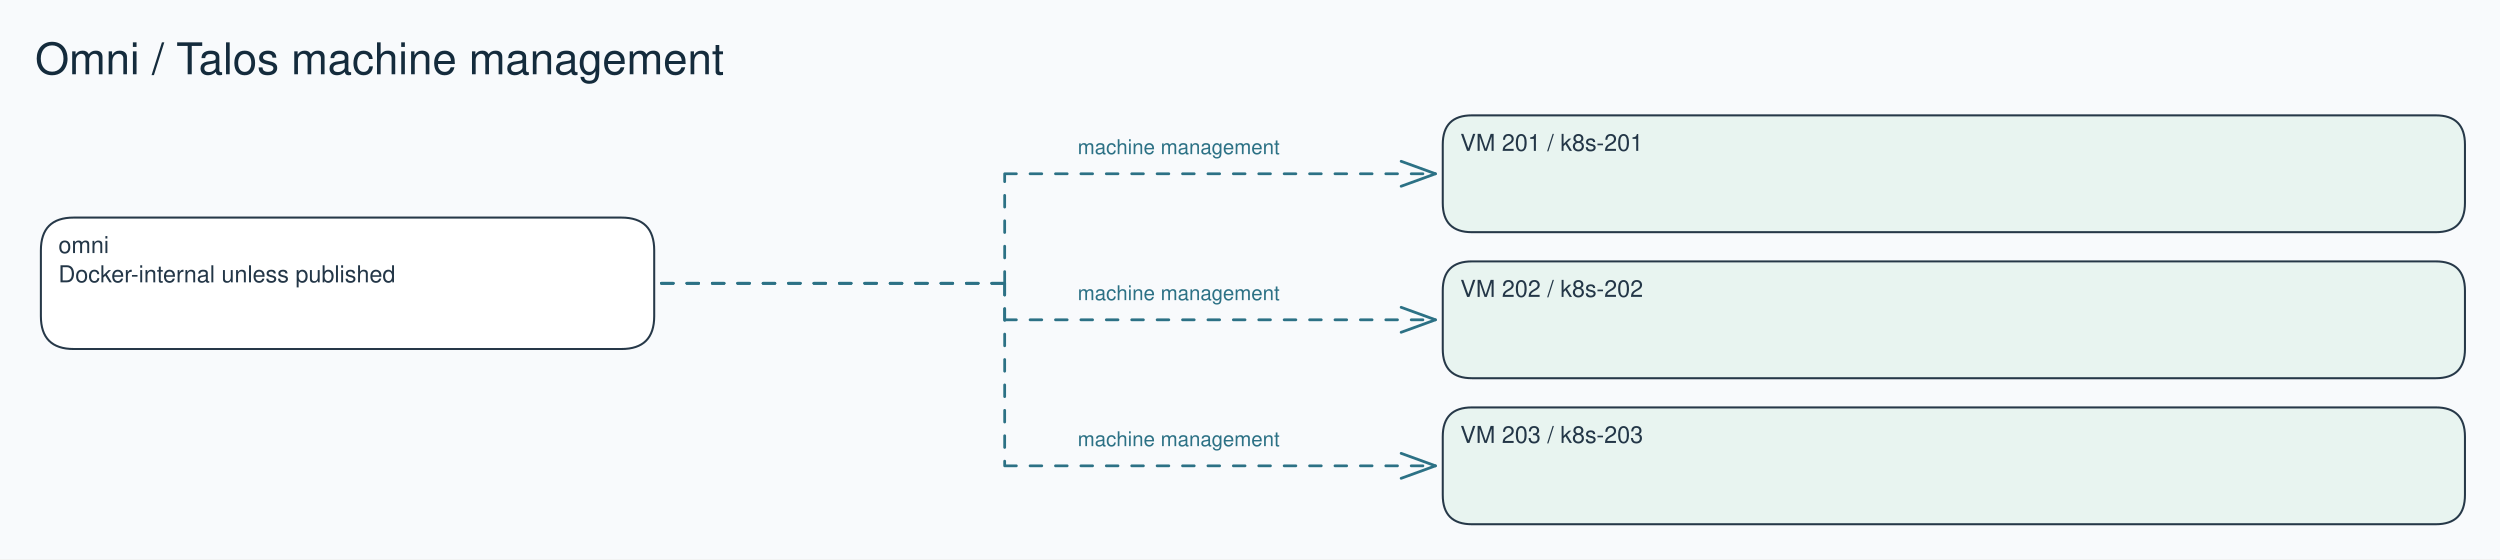
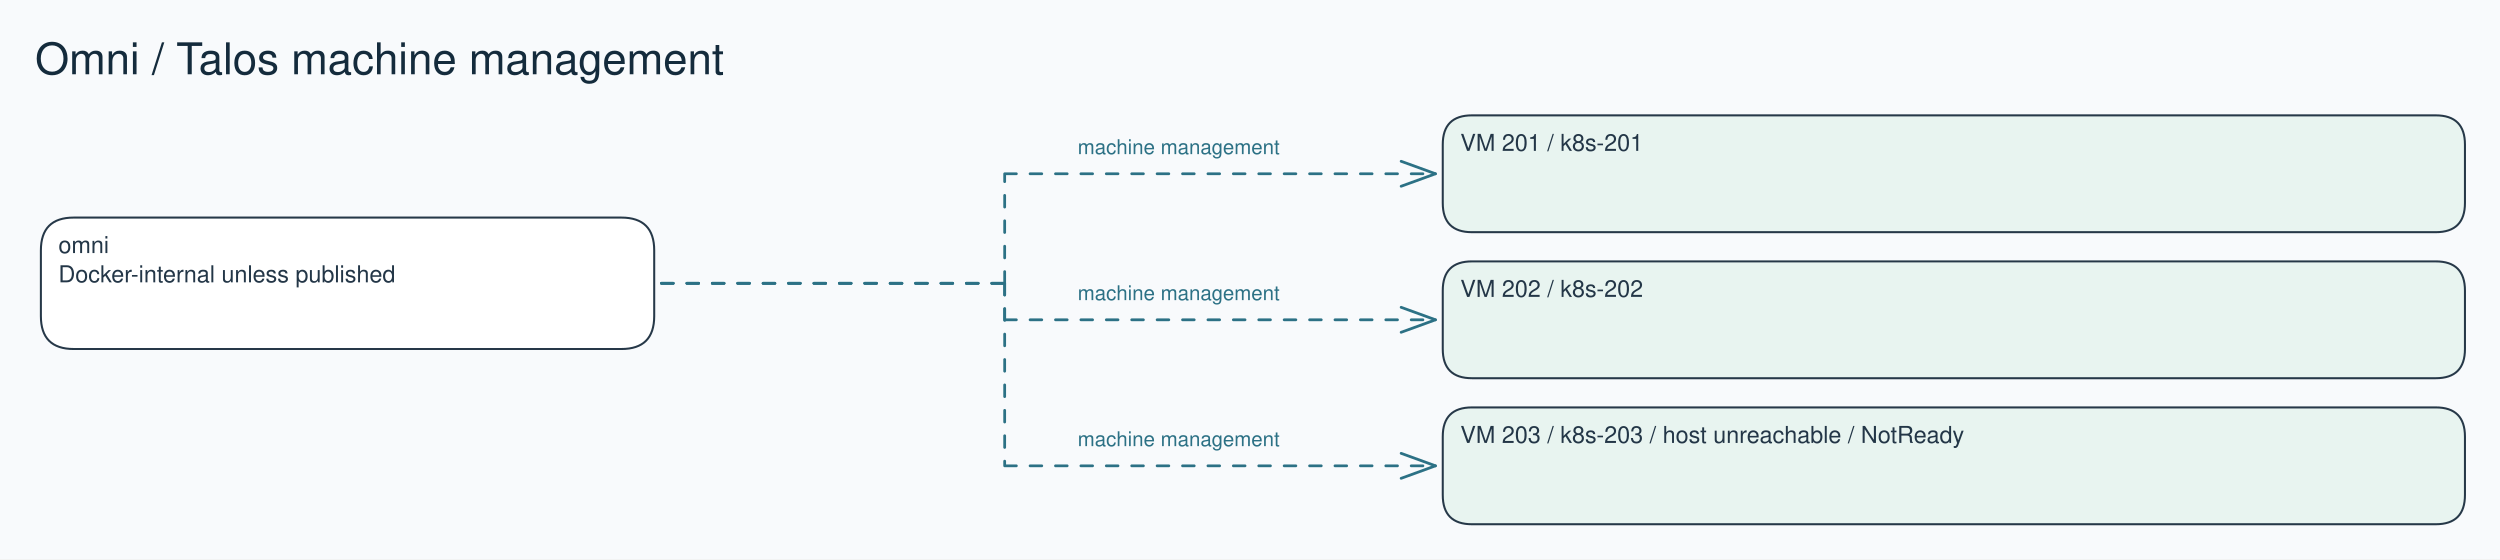
<svg xmlns="http://www.w3.org/2000/svg" version="1.1" viewBox="0 0 1712 383" width="1712" height="383">
  <defs>
    <style class="style-fonts">
      </style>
  </defs>
  <rect x="0" y="0" width="1712" height="383" fill="#f8fafc" />
  <g transform="translate(24 24) rotate(0 269.7 18.75)">
    <text x="0" y="26.851" font-family="Helvetica, sans-serif, Segoe UI Emoji" font-size="30px" fill="#142b3c" text-anchor="start" style="white-space: pre;" direction="ltr" dominant-baseline="alphabetic">Omni / Talos machine management</text>
  </g>
  <g stroke-linecap="round" transform="translate(28 149) rotate(0 210 45)">
    <path d="M22.5 0 C118.77 0, 215.03 0, 397.5 0 C412.5 0, 420 7.5, 420 22.5 C420 37.7, 420 52.9, 420 67.5 C420 82.5, 412.5 90, 397.5 90 C309.68 90, 221.87 90, 22.5 90 C7.5 90, 0 82.5, 0 67.5 C0 50.35, 0 33.21, 0 22.5 C0 7.5, 7.5 0, 22.5 0" stroke="none" stroke-width="0" fill="#ffffff" />
    <path d="M22.5 0 C119.59 0, 216.68 0, 397.5 0 M22.5 0 C148.11 0, 273.73 0, 397.5 0 M397.5 0 C412.5 0, 420 7.5, 420 22.5 M397.5 0 C412.5 0, 420 7.5, 420 22.5 M420 22.5 C420 37.47, 420 52.44, 420 67.5 M420 22.5 C420 36.32, 420 50.15, 420 67.5 M420 67.5 C420 82.5, 412.5 90, 397.5 90 M420 67.5 C420 82.5, 412.5 90, 397.5 90 M397.5 90 C263.83 90, 130.16 90, 22.5 90 M397.5 90 C287.33 90, 177.16 90, 22.5 90 M22.5 90 C7.5 90, 0 82.5, 0 67.5 M22.5 90 C7.5 90, 0 82.5, 0 67.5 M0 67.5 C0 55.69, 0 43.88, 0 22.5 M0 67.5 C0 54.56, 0 41.62, 0 22.5 M0 22.5 C0 7.5, 7.5 0, 22.5 0 M0 22.5 C0 7.5, 7.5 0, 22.5 0" stroke="#263848" stroke-width="1.4" fill="none" />
  </g>
  <g transform="translate(40 159) rotate(0 198 35)">
    <text x="0" y="14.32" font-family="Helvetica, sans-serif, Segoe UI Emoji" font-size="16px" fill="#233647" text-anchor="start" style="white-space: pre;" direction="ltr" dominant-baseline="alphabetic">omni</text>
    <text x="0" y="34.32" font-family="Helvetica, sans-serif, Segoe UI Emoji" font-size="16px" fill="#233647" text-anchor="start" style="white-space: pre;" direction="ltr" dominant-baseline="alphabetic">Docker-internal unless published</text>
  </g>
  <g stroke-linecap="round" transform="translate(988 79) rotate(0 350 40)">
    <path d="M20 0 C215.81 0, 411.61 0, 680 0 C693.33 0, 700 6.67, 700 20 C700 35.54, 700 51.08, 700 60 C700 73.33, 693.33 80, 680 80 C478.69 80, 277.37 80, 20 80 C6.67 80, 0 73.33, 0 60 C0 49.3, 0 38.6, 0 20 C0 6.67, 6.67 0, 20 0" stroke="none" stroke-width="0" fill="#e8f4f0" />
    <path d="M20 0 C190.88 0, 361.77 0, 680 0 M20 0 C204.11 0, 388.23 0, 680 0 M680 0 C693.33 0, 700 6.67, 700 20 M680 0 C693.33 0, 700 6.67, 700 20 M700 20 C700 34.71, 700 49.42, 700 60 M700 20 C700 31.45, 700 42.9, 700 60 M700 60 C700 73.33, 693.33 80, 680 80 M700 60 C700 73.33, 693.33 80, 680 80 M680 80 C424.05 80, 168.1 80, 20 80 M680 80 C465.22 80, 250.43 80, 20 80 M20 80 C6.67 80, 0 73.33, 0 60 M20 80 C6.67 80, 0 73.33, 0 60 M0 60 C0 50.56, 0 41.11, 0 20 M0 60 C0 50.38, 0 40.76, 0 20 M0 20 C0 6.67, 6.67 0, 20 0 M0 20 C0 6.67, 6.67 0, 20 0" stroke="#263848" stroke-width="1.4" fill="none" />
  </g>
  <g transform="translate(1000 89) rotate(0 338 30)">
    <text x="0" y="14.32" font-family="Helvetica, sans-serif, Segoe UI Emoji" font-size="16px" fill="#233647" text-anchor="start" style="white-space: pre;" direction="ltr" dominant-baseline="alphabetic">VM 201 / k8s-201</text>
  </g>
  <g stroke-linecap="round">
    <g transform="translate(453 194) rotate(0 265 -37.5)">
      <path d="M0 0 C60.85 0, 121.69 0, 235 0 M235 0 C235 -16.72, 235 -33.44, 235 -75 M235 -75 C321.74 -75, 408.49 -75, 530 -75" stroke="#2c7185" stroke-width="1.9" fill="none" stroke-dasharray="8 9.4" />
    </g>
    <g transform="translate(453 194) rotate(0 265 -37.5)">
      <path d="M506.51 -66.45 C512.59 -68.66, 518.67 -70.88, 530 -75" stroke="#2c7185" stroke-width="1.9" fill="none" />
    </g>
    <g transform="translate(453 194) rotate(0 265 -37.5)">
      <path d="M506.51 -83.55 C512.59 -81.34, 518.67 -79.12, 530 -75" stroke="#2c7185" stroke-width="1.9" fill="none" />
    </g>
  </g>
  <mask />
  <g transform="translate(738 93) rotate(0 73.08 8.75)">
    <text x="0" y="12.53" font-family="Helvetica, sans-serif, Segoe UI Emoji" font-size="14px" fill="#2c7185" text-anchor="start" style="white-space: pre;" direction="ltr" dominant-baseline="alphabetic">machine management</text>
  </g>
  <g stroke-linecap="round" transform="translate(988 179) rotate(0 350 40)">
    <path d="M20 0 C268.57 0, 517.13 0, 680 0 C693.33 0, 700 6.67, 700 20 C700 31.6, 700 43.2, 700 60 C700 73.33, 693.33 80, 680 80 C517.17 80, 354.35 80, 20 80 C6.67 80, 0 73.33, 0 60 C0 50.38, 0 40.76, 0 20 C0 6.67, 6.67 0, 20 0" stroke="none" stroke-width="0" fill="#e8f4f0" />
    <path d="M20 0 C190.9 0, 361.79 0, 680 0 M20 0 C262.18 0, 504.35 0, 680 0 M680 0 C693.33 0, 700 6.67, 700 20 M680 0 C693.33 0, 700 6.67, 700 20 M700 20 C700 29.51, 700 39.02, 700 60 M700 20 C700 29.77, 700 39.54, 700 60 M700 60 C700 73.33, 693.33 80, 680 80 M700 60 C700 73.33, 693.33 80, 680 80 M680 80 C514.67 80, 349.35 80, 20 80 M680 80 C423.45 80, 166.9 80, 20 80 M20 80 C6.67 80, 0 73.33, 0 60 M20 80 C6.67 80, 0 73.33, 0 60 M0 60 C0 44.67, 0 29.33, 0 20 M0 60 C0 46.16, 0 32.31, 0 20 M0 20 C0 6.67, 6.67 0, 20 0 M0 20 C0 6.67, 6.67 0, 20 0" stroke="#263848" stroke-width="1.4" fill="none" />
  </g>
  <g transform="translate(1000 189) rotate(0 338 30)">
    <text x="0" y="14.32" font-family="Helvetica, sans-serif, Segoe UI Emoji" font-size="16px" fill="#233647" text-anchor="start" style="white-space: pre;" direction="ltr" dominant-baseline="alphabetic">VM 202 / k8s-202</text>
  </g>
  <g stroke-linecap="round">
    <g transform="translate(453 194) rotate(0 265 12.5)">
      <path d="M0 0 C60.85 0, 121.7 0, 235 0 M235 0 C235 7.77, 235 15.55, 235 25 M235 25 C304.2 25, 373.4 25, 530 25" stroke="#2c7185" stroke-width="1.9" fill="none" stroke-dasharray="8 9.4" />
    </g>
    <g transform="translate(453 194) rotate(0 265 12.5)">
      <path d="M506.51 33.55 C512.59 31.34, 518.67 29.12, 530 25" stroke="#2c7185" stroke-width="1.9" fill="none" />
    </g>
    <g transform="translate(453 194) rotate(0 265 12.5)">
      <path d="M506.51 16.45 C512.59 18.66, 518.67 20.88, 530 25" stroke="#2c7185" stroke-width="1.9" fill="none" />
    </g>
  </g>
  <mask />
  <g transform="translate(738 193) rotate(0 73.08 8.75)">
    <text x="0" y="12.53" font-family="Helvetica, sans-serif, Segoe UI Emoji" font-size="14px" fill="#2c7185" text-anchor="start" style="white-space: pre;" direction="ltr" dominant-baseline="alphabetic">machine management</text>
  </g>
  <g stroke-linecap="round" transform="translate(988 279) rotate(0 350 40)">
    <path d="M20 0 C189.33 0, 358.65 0, 680 0 C693.33 0, 700 6.67, 700 20 C700 35.65, 700 51.31, 700 60 C700 73.33, 693.33 80, 680 80 C423.66 80, 167.32 80, 20 80 C6.67 80, 0 73.33, 0 60 C0 51.46, 0 42.93, 0 20 C0 6.67, 6.67 0, 20 0" stroke="none" stroke-width="0" fill="#e8f4f0" />
    <path d="M20 0 C190.91 0, 361.81 0, 680 0 M20 0 C188.24 0, 356.48 0, 680 0 M680 0 C693.33 0, 700 6.67, 700 20 M680 0 C693.33 0, 700 6.67, 700 20 M700 20 C700 32.31, 700 44.62, 700 60 M700 20 C700 28.1, 700 36.19, 700 60 M700 60 C700 73.33, 693.33 80, 680 80 M700 60 C700 73.33, 693.33 80, 680 80 M680 80 C473.3 80, 266.6 80, 20 80 M680 80 C513.68 80, 347.37 80, 20 80 M20 80 C6.67 80, 0 73.33, 0 60 M20 80 C6.67 80, 0 73.33, 0 60 M0 60 C0 46.78, 0 33.55, 0 20 M0 60 C0 49.93, 0 39.86, 0 20 M0 20 C0 6.67, 6.67 0, 20 0 M0 20 C0 6.67, 6.67 0, 20 0" stroke="#263848" stroke-width="1.4" fill="none" />
  </g>
  <g transform="translate(1000 289) rotate(0 338 30)">
-     <text x="0" y="14.32" font-family="Helvetica, sans-serif, Segoe UI Emoji" font-size="16px" fill="#233647" text-anchor="start" style="white-space: pre;" direction="ltr" dominant-baseline="alphabetic">VM 203 / k8s-203</text>
+     <text x="0" y="14.32" font-family="Helvetica, sans-serif, Segoe UI Emoji" font-size="16px" fill="#233647" text-anchor="start" style="white-space: pre;" direction="ltr" dominant-baseline="alphabetic">VM 203 / k8s-203 / host unreachable / NotReady</text>
  </g>
  <g stroke-linecap="round">
    <g transform="translate(453 194) rotate(0 265 62.5)">
      <path d="M0 0 C60.86 0, 121.71 0, 235 0 M235 0 C235 49.86, 235 99.72, 235 125 M235 125 C345.66 125, 456.32 125, 530 125" stroke="#2c7185" stroke-width="1.9" fill="none" stroke-dasharray="8 9.4" />
    </g>
    <g transform="translate(453 194) rotate(0 265 62.5)">
      <path d="M506.51 133.55 C512.59 131.34, 518.67 129.12, 530 125" stroke="#2c7185" stroke-width="1.9" fill="none" />
    </g>
    <g transform="translate(453 194) rotate(0 265 62.5)">
      <path d="M506.51 116.45 C512.59 118.66, 518.67 120.88, 530 125" stroke="#2c7185" stroke-width="1.9" fill="none" />
    </g>
  </g>
  <mask />
  <g transform="translate(738 293) rotate(0 73.08 8.75)">
    <text x="0" y="12.53" font-family="Helvetica, sans-serif, Segoe UI Emoji" font-size="14px" fill="#2c7185" text-anchor="start" style="white-space: pre;" direction="ltr" dominant-baseline="alphabetic">machine management</text>
  </g>
</svg>
